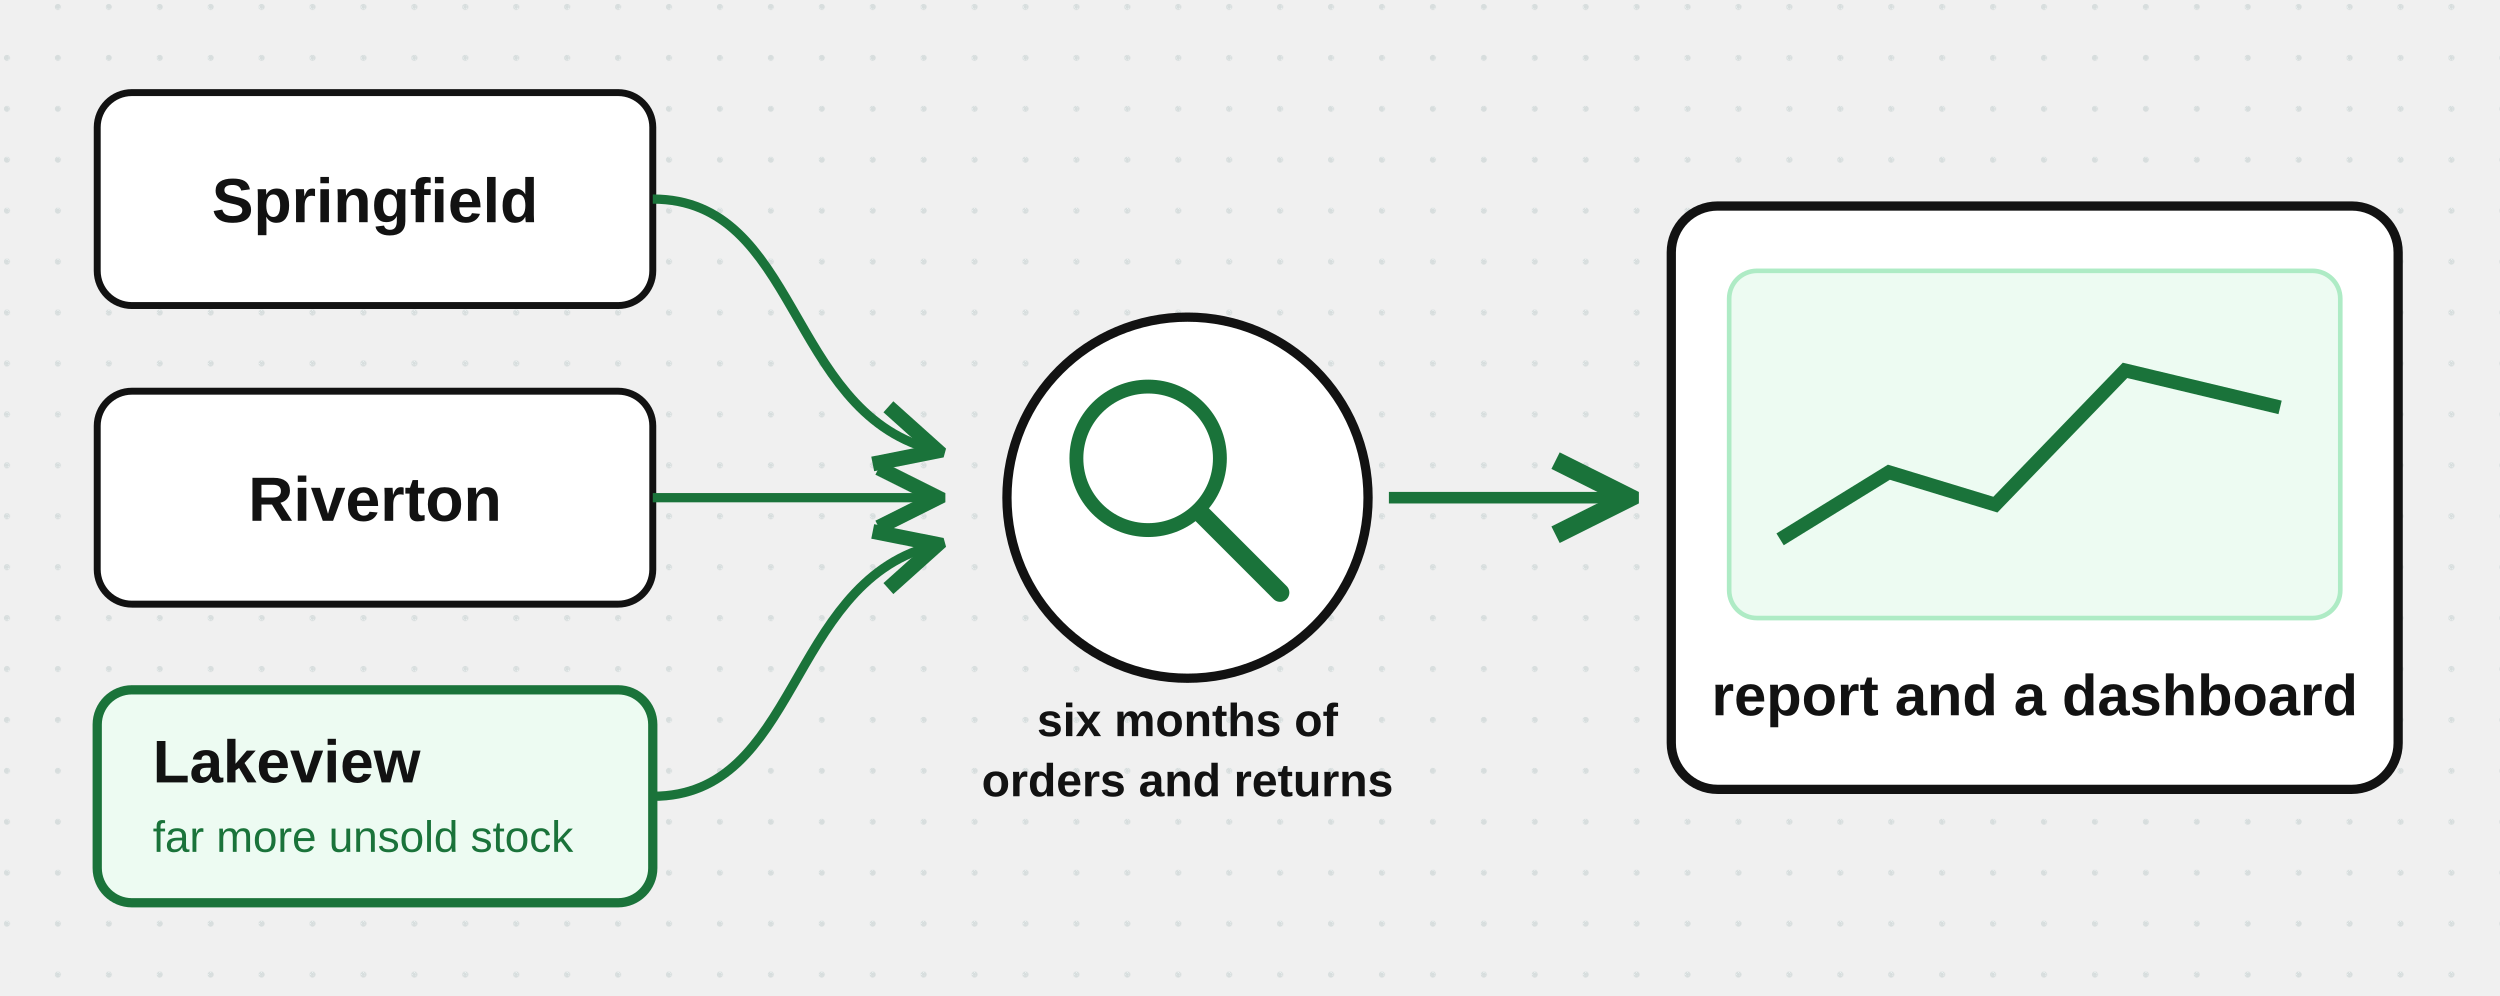
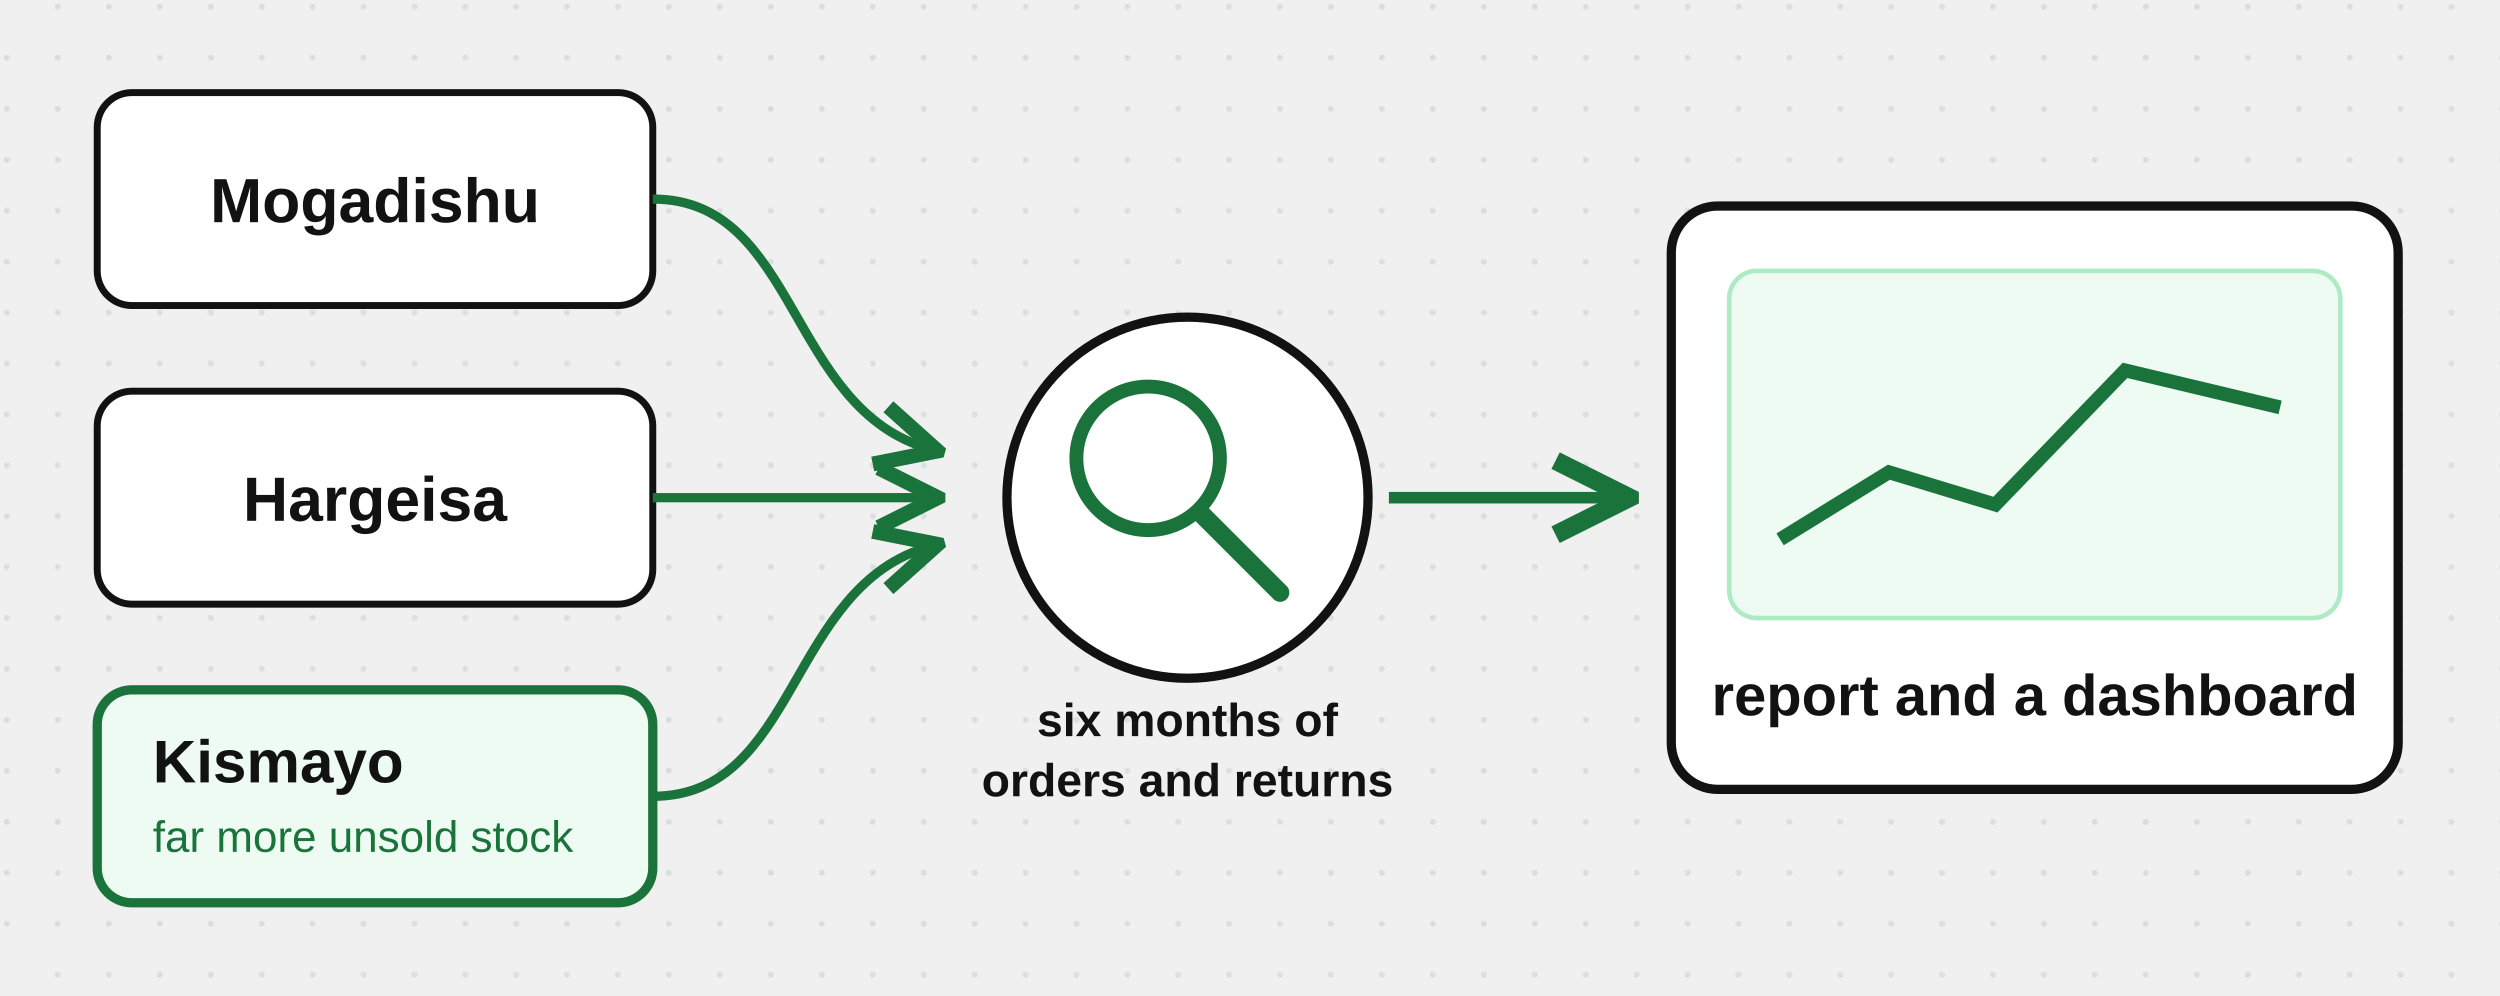
<svg xmlns="http://www.w3.org/2000/svg" viewBox="0 0 1080 430" role="img" aria-labelledby="e-title e-desc">
  <defs>
    <pattern id="e-dots" width="22" height="22" patternUnits="userSpaceOnUse">
      <circle cx="3" cy="3" r="1.3" fill="#D7DDDD" />
    </pattern>
    <marker id="e-arrow" viewBox="0 0 10 10" refX="8" refY="5" markerWidth="8" markerHeight="8" orient="auto">
      <path d="M1 1 9 5 1 9" fill="none" stroke="#1A733A" stroke-width="2" />
    </marker>
  </defs>
  <rect width="1080" height="430" rx="24" fill="url(#e-dots)" />
  <g font-family="Geist,Arial,sans-serif">
    <g transform="translate(42 40)">
      <rect width="240" height="92" rx="15" fill="#fff" stroke="#121212" stroke-width="3" />
-       <text x="120" y="56" text-anchor="middle" font-size="27" font-weight="600" fill="#121212">Springfield</text>
+       <text x="120" y="56" text-anchor="middle" font-size="27" font-weight="600" fill="#121212">Mogadishu</text>
    </g>
    <g transform="translate(42 169)">
      <rect width="240" height="92" rx="15" fill="#fff" stroke="#121212" stroke-width="3" />
-       <text x="120" y="56" text-anchor="middle" font-size="27" font-weight="600" fill="#121212">Riverton</text>
+       <text x="120" y="56" text-anchor="middle" font-size="27" font-weight="600" fill="#121212">Hargeisa</text>
    </g>
    <g transform="translate(42 298)">
      <rect width="240" height="92" rx="15" fill="#EDFBF2" stroke="#1A733A" stroke-width="4" />
-       <text x="24" y="40" font-size="26" font-weight="600" fill="#121212">Lakeview</text>
+       <text x="24" y="40" font-size="26" font-weight="600" fill="#121212">Kismayo</text>
      <text x="24" y="70" font-size="19" font-weight="500" fill="#1A733A">far more unsold stock</text>
    </g>
  </g>
  <g fill="none" stroke="#1A733A" stroke-width="4" marker-end="url(#e-arrow)">
    <path d="M282 86 C345 86 340 177 402 194" />
    <path d="M282 215 H402" />
    <path d="M282 344 C345 344 340 253 402 236" />
  </g>
  <g transform="translate(408 136)" font-family="Geist,Arial,sans-serif">
    <circle cx="105" cy="79" r="78" fill="#fff" stroke="#121212" stroke-width="4" />
    <circle cx="88" cy="62" r="31" fill="none" stroke="#1A733A" stroke-width="6" />
    <path d="M111 86 L145 120" stroke="#1A733A" stroke-width="8" stroke-linecap="round" />
    <text x="105" y="182" text-anchor="middle" font-size="20" font-weight="600" fill="#121212">six months of</text>
    <text x="105" y="208" text-anchor="middle" font-size="20" font-weight="600" fill="#121212">orders and returns</text>
  </g>
  <path d="M600 215 H700" fill="none" stroke="#1A733A" stroke-width="5" marker-end="url(#e-arrow)" />
  <g transform="translate(722 89)" font-family="Geist,Arial,sans-serif">
    <rect width="314" height="252" rx="20" fill="#fff" stroke="#121212" stroke-width="4" />
    <rect x="25" y="28" width="264" height="150" rx="12" fill="#EDFBF2" stroke="#AEEBC5" stroke-width="2" />
    <path d="M47 144 L94 115 L140 129 L196 71 L263 87" fill="none" stroke="#1A733A" stroke-width="6" />
    <text x="157" y="220" text-anchor="middle" font-size="25" font-weight="600" fill="#121212">report and a dashboard</text>
  </g>
</svg>
